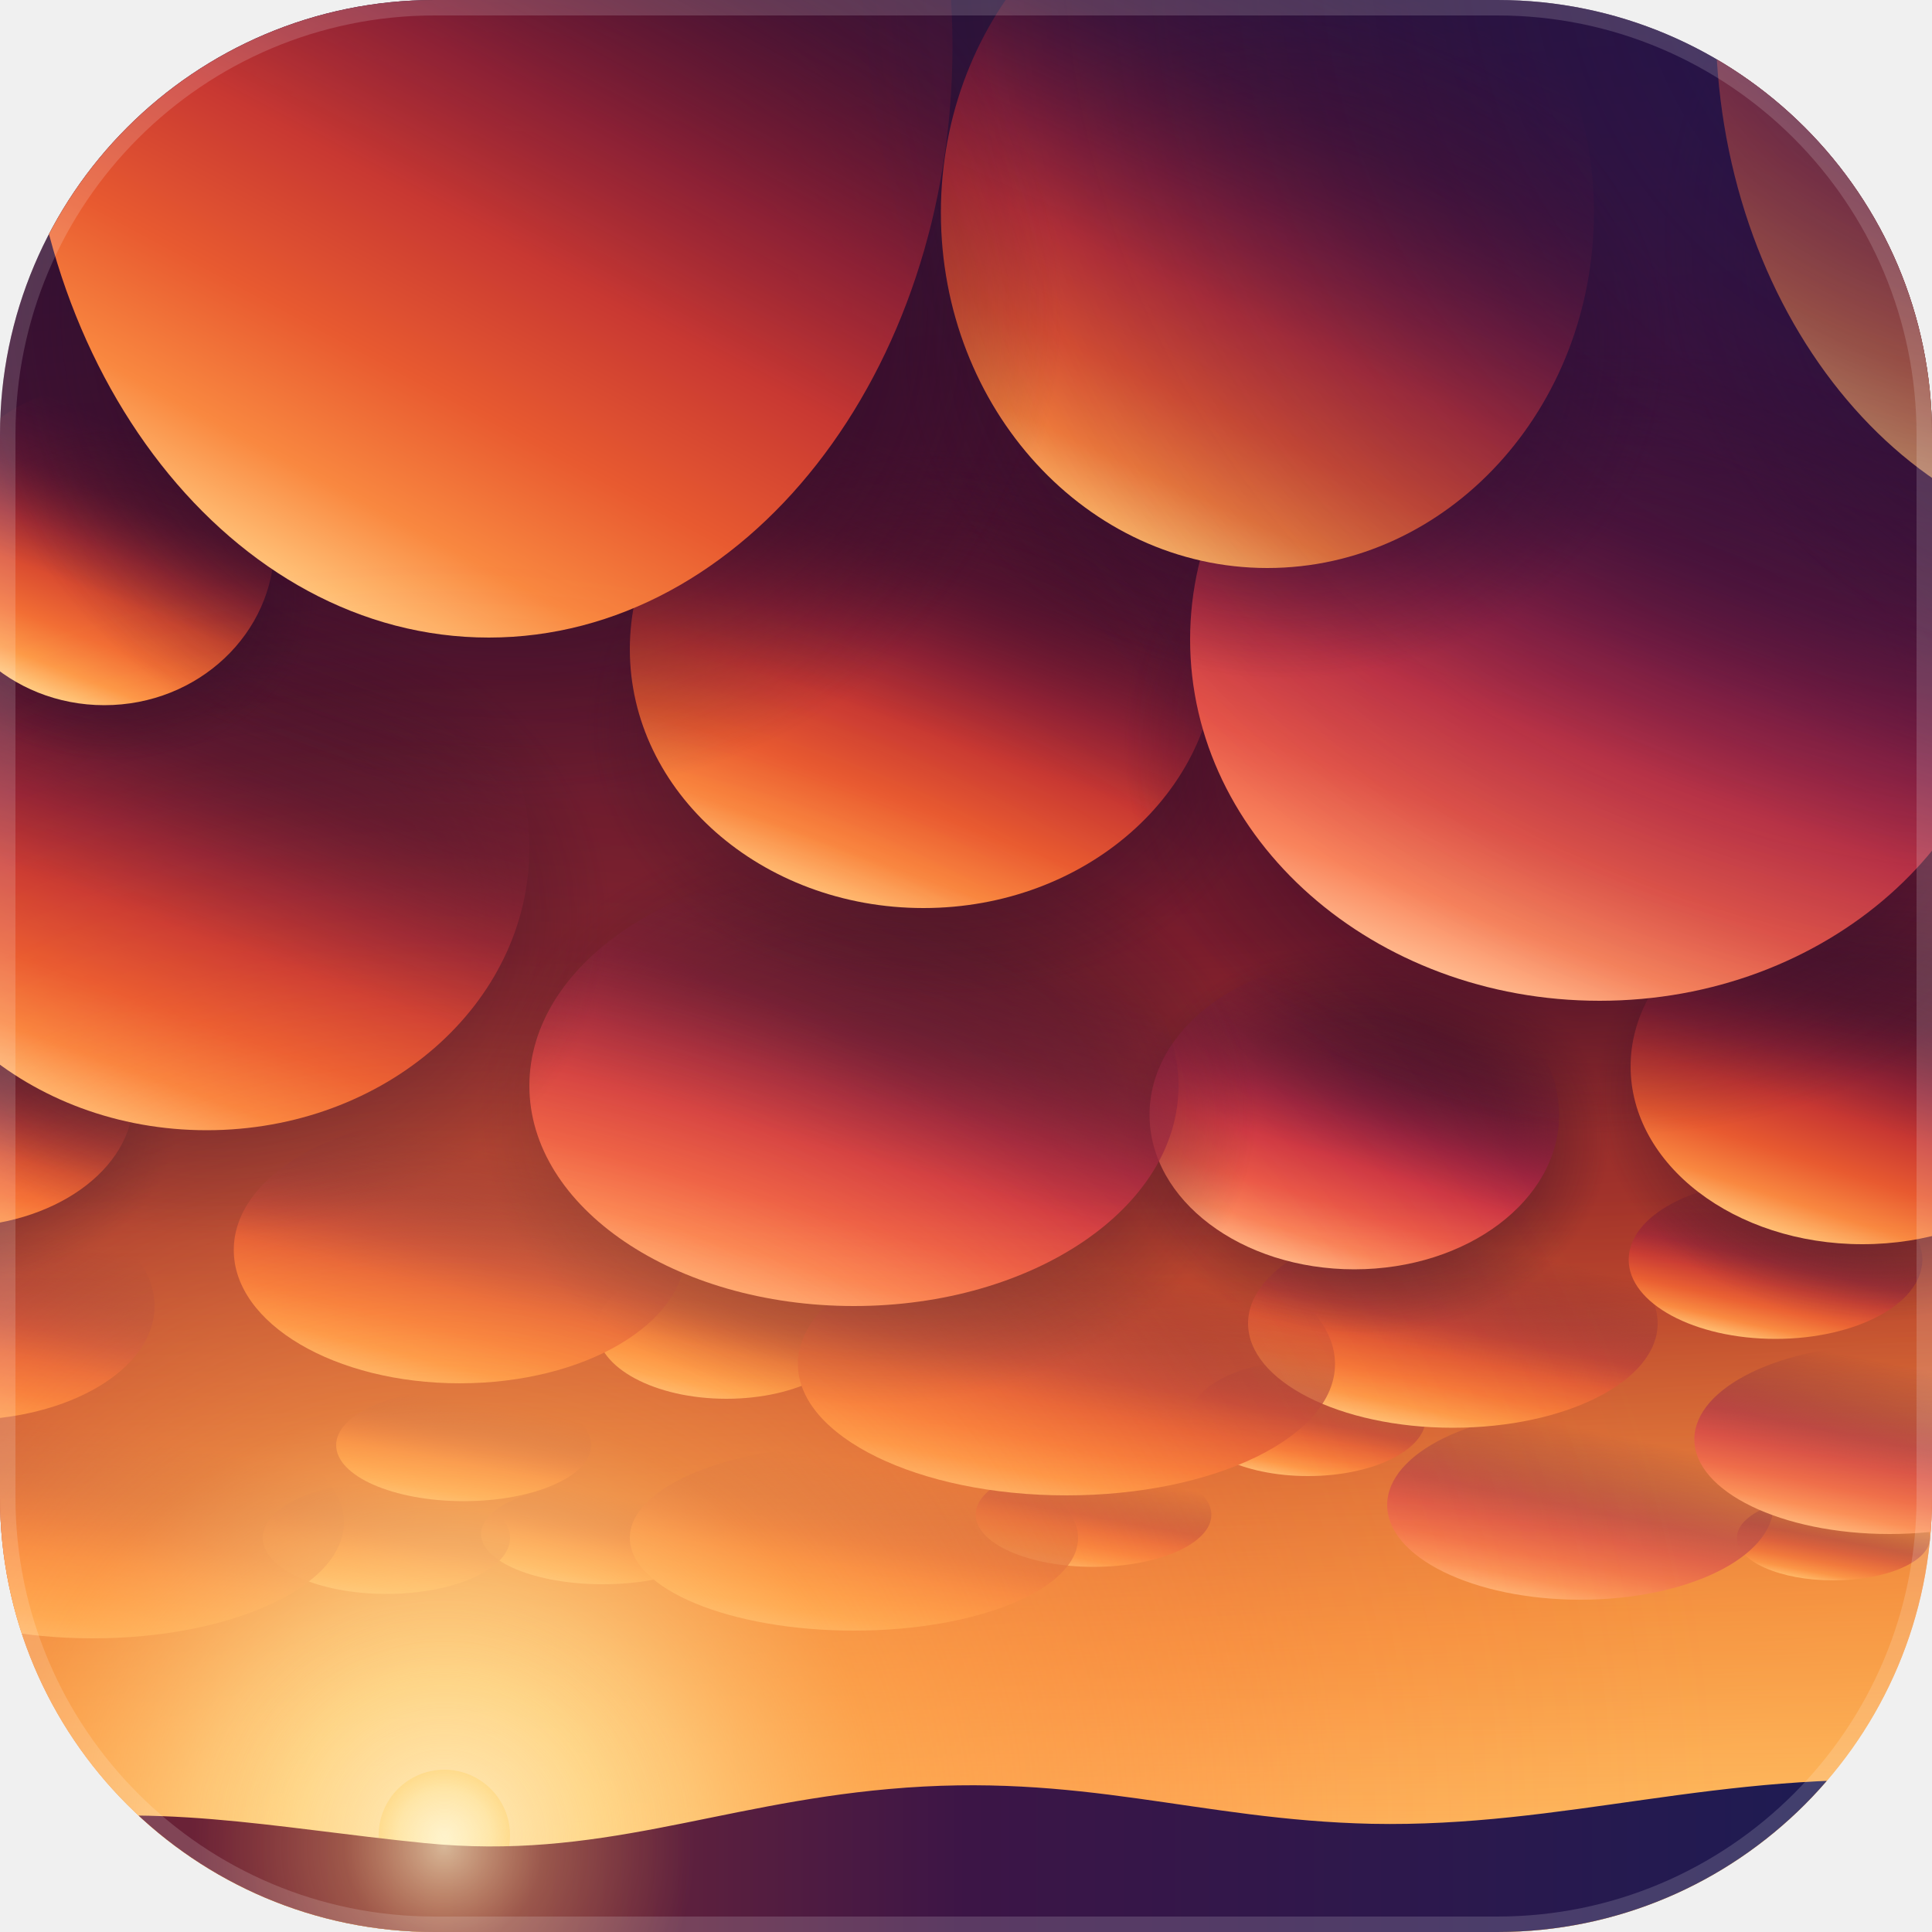
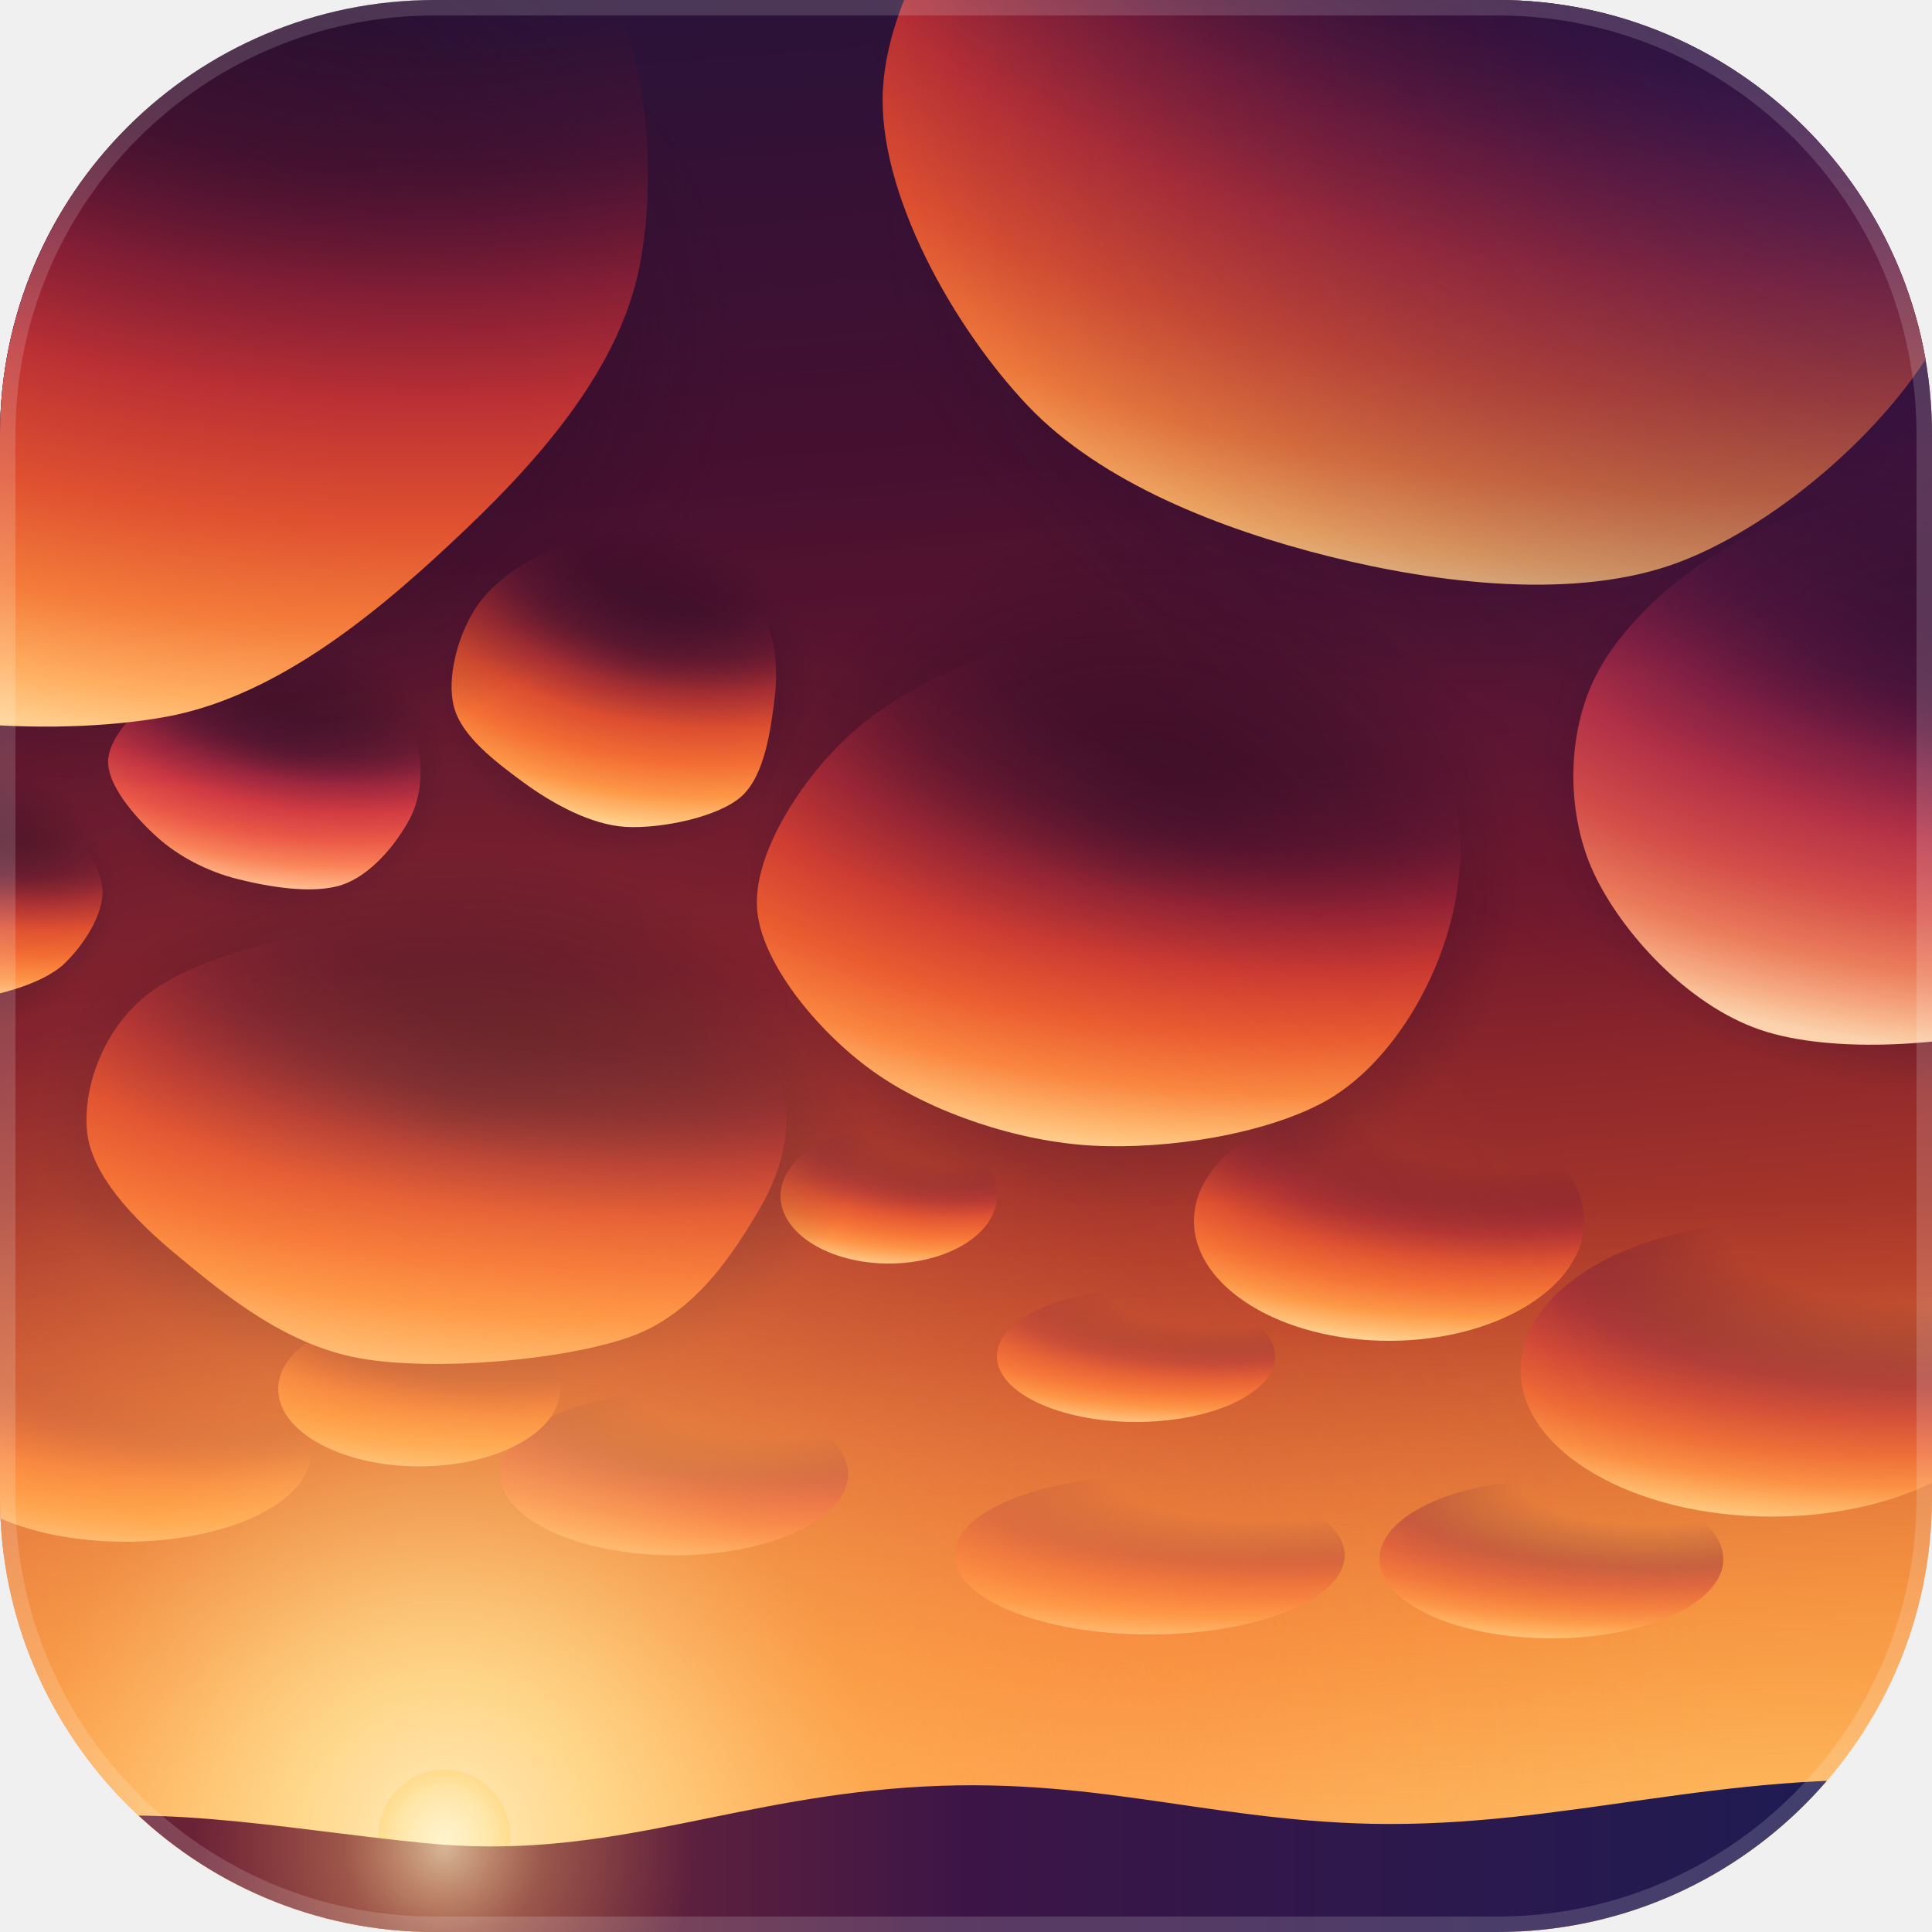
<svg xmlns="http://www.w3.org/2000/svg" viewBox="0 0 100 100">
  <defs>
    <clipPath id="ic">
      <rect width="100" height="100" rx="22.5" />
    </clipPath>
    <linearGradient id="is" x1=".42" y1="0" x2=".5" y2="1">
      <stop offset="0" stop-color="#2a1238" />
      <stop offset="0.24" stop-color="#461030" />
      <stop offset="0.5" stop-color="#74192c" />
      <stop offset="0.7" stop-color="#b23c2a" />
      <stop offset="0.86" stop-color="#ee8236" />
      <stop offset="1" stop-color="#ffbc5c" />
    </linearGradient>
-     <linearGradient id="ib0" x1=".72" y1="0" x2=".3" y2="1">
-       <stop offset="0.16" stop-color="#4a1232" stop-opacity="0" />
-       <stop offset="0.36" stop-color="#641634" stop-opacity="0.4" />
-       <stop offset="0.52" stop-color="#8e2036" stop-opacity="0.86" />
-       <stop offset="0.64" stop-color="#bb3034" stop-opacity="1" />
+     <radialGradient id="ib0" cx=".8" cy="0" r="1.03" gradientTransform="translate(.8 0) scale(1.45 1) translate(-.8 0)">
+       <stop offset="0.27" stop-color="#4a1232" stop-opacity="0" />
+       <stop offset="0.42" stop-color="#641634" stop-opacity="0.4" />
+       <stop offset="0.54" stop-color="#8e2036" stop-opacity="0.86" />
+       <stop offset="0.65" stop-color="#bb3034" stop-opacity="1" />
      <stop offset="0.77" stop-color="#de5030" stop-opacity="1" />
-       <stop offset="0.88" stop-color="#f47c3a" stop-opacity="1" />
-       <stop offset="0.96" stop-color="#ffb062" stop-opacity="1" />
+       <stop offset="0.875" stop-color="#f47c3a" stop-opacity="1" />
+       <stop offset="0.955" stop-color="#ffb062" stop-opacity="1" />
      <stop offset="1" stop-color="#ffd08e" stop-opacity="1" />
-     </linearGradient>
-     <linearGradient id="ik0" x1=".72" y1="0" x2=".3" y2="1">
-       <stop offset="0.52" stop-color="#8e2036" stop-opacity="0" />
-       <stop offset="0.64" stop-color="#bb3034" stop-opacity="0.45" />
-       <stop offset="0.77" stop-color="#de5030" stop-opacity="0.95" />
-       <stop offset="0.88" stop-color="#f47c3a" stop-opacity="1" />
-       <stop offset="0.96" stop-color="#ffb062" stop-opacity="1" />
-       <stop offset="1" stop-color="#ffd08e" stop-opacity="1" />
-     </linearGradient>
-     <linearGradient id="ib1" x1=".72" y1="0" x2=".3" y2="1">
-       <stop offset="0.16" stop-color="#541432" stop-opacity="0" />
-       <stop offset="0.36" stop-color="#701834" stop-opacity="0.4" />
-       <stop offset="0.52" stop-color="#9c2436" stop-opacity="0.86" />
-       <stop offset="0.64" stop-color="#c83832" stop-opacity="1" />
+     </radialGradient>
+     <radialGradient id="ib1" cx=".8" cy="0" r="1.03" gradientTransform="translate(.8 0) scale(1.45 1) translate(-.8 0)">
+       <stop offset="0.27" stop-color="#541432" stop-opacity="0" />
+       <stop offset="0.42" stop-color="#701834" stop-opacity="0.4" />
+       <stop offset="0.54" stop-color="#9c2436" stop-opacity="0.86" />
+       <stop offset="0.65" stop-color="#c83832" stop-opacity="1" />
      <stop offset="0.77" stop-color="#e85a30" stop-opacity="1" />
-       <stop offset="0.88" stop-color="#f98840" stop-opacity="1" />
-       <stop offset="0.96" stop-color="#ffbe74" stop-opacity="1" />
+       <stop offset="0.875" stop-color="#f98840" stop-opacity="1" />
+       <stop offset="0.955" stop-color="#ffbe74" stop-opacity="1" />
      <stop offset="1" stop-color="#ffdc9c" stop-opacity="1" />
-     </linearGradient>
-     <linearGradient id="ik1" x1=".72" y1="0" x2=".3" y2="1">
-       <stop offset="0.52" stop-color="#9c2436" stop-opacity="0" />
-       <stop offset="0.64" stop-color="#c83832" stop-opacity="0.45" />
-       <stop offset="0.77" stop-color="#e85a30" stop-opacity="0.95" />
-       <stop offset="0.88" stop-color="#f98840" stop-opacity="1" />
-       <stop offset="0.96" stop-color="#ffbe74" stop-opacity="1" />
-       <stop offset="1" stop-color="#ffdc9c" stop-opacity="1" />
-     </linearGradient>
-     <linearGradient id="ib2" x1=".72" y1="0" x2=".3" y2="1">
-       <stop offset="0.16" stop-color="#641834" stop-opacity="0" />
-       <stop offset="0.36" stop-color="#842036" stop-opacity="0.4" />
-       <stop offset="0.52" stop-color="#b03034" stop-opacity="0.86" />
-       <stop offset="0.64" stop-color="#da4c30" stop-opacity="1" />
+     </radialGradient>
+     <radialGradient id="ib2" cx=".8" cy="0" r="1.03" gradientTransform="translate(.8 0) scale(1.45 1) translate(-.8 0)">
+       <stop offset="0.27" stop-color="#641834" stop-opacity="0" />
+       <stop offset="0.42" stop-color="#842036" stop-opacity="0.4" />
+       <stop offset="0.54" stop-color="#b03034" stop-opacity="0.86" />
+       <stop offset="0.65" stop-color="#da4c30" stop-opacity="1" />
      <stop offset="0.77" stop-color="#f26e34" stop-opacity="1" />
-       <stop offset="0.88" stop-color="#fd9a48" stop-opacity="1" />
-       <stop offset="0.96" stop-color="#ffca80" stop-opacity="1" />
+       <stop offset="0.875" stop-color="#fd9a48" stop-opacity="1" />
+       <stop offset="0.955" stop-color="#ffca80" stop-opacity="1" />
      <stop offset="1" stop-color="#ffe6ac" stop-opacity="1" />
-     </linearGradient>
-     <linearGradient id="ik2" x1=".72" y1="0" x2=".3" y2="1">
-       <stop offset="0.52" stop-color="#b03034" stop-opacity="0" />
-       <stop offset="0.64" stop-color="#da4c30" stop-opacity="0.45" />
-       <stop offset="0.77" stop-color="#f26e34" stop-opacity="0.95" />
-       <stop offset="0.88" stop-color="#fd9a48" stop-opacity="1" />
-       <stop offset="0.96" stop-color="#ffca80" stop-opacity="1" />
-       <stop offset="1" stop-color="#ffe6ac" stop-opacity="1" />
-     </linearGradient>
-     <linearGradient id="ib3" x1=".72" y1="0" x2=".3" y2="1">
-       <stop offset="0.16" stop-color="#8a2a36" stop-opacity="0" />
-       <stop offset="0.36" stop-color="#a43836" stop-opacity="0.4" />
-       <stop offset="0.52" stop-color="#d05232" stop-opacity="0.86" />
-       <stop offset="0.64" stop-color="#ee7236" stop-opacity="1" />
+     </radialGradient>
+     <radialGradient id="ib3" cx=".8" cy="0" r="1.03" gradientTransform="translate(.8 0) scale(1.45 1) translate(-.8 0)">
+       <stop offset="0.27" stop-color="#8a2a36" stop-opacity="0" />
+       <stop offset="0.42" stop-color="#a43836" stop-opacity="0.4" />
+       <stop offset="0.54" stop-color="#d05232" stop-opacity="0.86" />
+       <stop offset="0.65" stop-color="#ee7236" stop-opacity="1" />
      <stop offset="0.77" stop-color="#fb9442" stop-opacity="1" />
-       <stop offset="0.88" stop-color="#ffb65c" stop-opacity="1" />
-       <stop offset="0.96" stop-color="#ffd890" stop-opacity="1" />
+       <stop offset="0.875" stop-color="#ffb65c" stop-opacity="1" />
+       <stop offset="0.955" stop-color="#ffd890" stop-opacity="1" />
      <stop offset="1" stop-color="#fff0c4" stop-opacity="1" />
-     </linearGradient>
-     <linearGradient id="ik3" x1=".72" y1="0" x2=".3" y2="1">
-       <stop offset="0.52" stop-color="#d05232" stop-opacity="0" />
-       <stop offset="0.64" stop-color="#ee7236" stop-opacity="0.45" />
-       <stop offset="0.77" stop-color="#fb9442" stop-opacity="0.95" />
-       <stop offset="0.88" stop-color="#ffb65c" stop-opacity="1" />
-       <stop offset="0.96" stop-color="#ffd890" stop-opacity="1" />
-       <stop offset="1" stop-color="#fff0c4" stop-opacity="1" />
-     </linearGradient>
-     <linearGradient id="ibr" x1=".72" y1="0" x2=".3" y2="1">
-       <stop offset="0.16" stop-color="#56143a" stop-opacity="0" />
-       <stop offset="0.36" stop-color="#74183e" stop-opacity="0.4" />
-       <stop offset="0.52" stop-color="#a22442" stop-opacity="0.86" />
-       <stop offset="0.64" stop-color="#cc3644" stop-opacity="1" />
+     </radialGradient>
+     <radialGradient id="ibr" cx=".8" cy="0" r="1.03" gradientTransform="translate(.8 0) scale(1.45 1) translate(-.8 0)">
+       <stop offset="0.27" stop-color="#56143a" stop-opacity="0" />
+       <stop offset="0.42" stop-color="#74183e" stop-opacity="0.4" />
+       <stop offset="0.54" stop-color="#a22442" stop-opacity="0.86" />
+       <stop offset="0.65" stop-color="#cc3644" stop-opacity="1" />
      <stop offset="0.77" stop-color="#e85648" stop-opacity="1" />
-       <stop offset="0.88" stop-color="#f9845c" stop-opacity="1" />
-       <stop offset="0.96" stop-color="#ffb68a" stop-opacity="1" />
+       <stop offset="0.875" stop-color="#f9845c" stop-opacity="1" />
+       <stop offset="0.955" stop-color="#ffb68a" stop-opacity="1" />
      <stop offset="1" stop-color="#ffd6ae" stop-opacity="1" />
-     </linearGradient>
-     <linearGradient id="ikr" x1=".72" y1="0" x2=".3" y2="1">
-       <stop offset="0.52" stop-color="#a22442" stop-opacity="0" />
-       <stop offset="0.64" stop-color="#cc3644" stop-opacity="0.45" />
-       <stop offset="0.77" stop-color="#e85648" stop-opacity="0.95" />
-       <stop offset="0.88" stop-color="#f9845c" stop-opacity="1" />
-       <stop offset="0.96" stop-color="#ffb68a" stop-opacity="1" />
-       <stop offset="1" stop-color="#ffd6ae" stop-opacity="1" />
-     </linearGradient>
+     </radialGradient>
    <radialGradient id="ia">
      <stop offset="0" stop-color="#220a26" stop-opacity="0.78" />
      <stop offset="0.6" stop-color="#2e0c26" stop-opacity="0.46" />
      <stop offset="1" stop-color="#2e0c26" stop-opacity="0" />
    </radialGradient>
    <radialGradient id="iu" gradientUnits="userSpaceOnUse" cx="23" cy="95" r="66">
      <stop offset="0" stop-color="#fff8d8" stop-opacity="1" />
      <stop offset="0.12" stop-color="#ffe296" stop-opacity="0.92" />
      <stop offset="0.34" stop-color="#ffa24c" stop-opacity="0.5" />
      <stop offset="0.7" stop-color="#ff7038" stop-opacity="0.12" />
      <stop offset="1" stop-color="#ff7038" stop-opacity="0" />
    </radialGradient>
    <linearGradient id="iz" x1="0" y1="0" x2="0" y2="1">
      <stop offset="0.62" stop-color="#ff9a48" stop-opacity="0" />
      <stop offset="0.86" stop-color="#ffae52" stop-opacity="0.5" />
      <stop offset="1" stop-color="#ffc870" stop-opacity="0.8" />
    </linearGradient>
    <linearGradient id="il" x1="0" y1="0" x2="1" y2="0">
      <stop offset="0" stop-color="#5e1c38" />
      <stop offset="0.23" stop-color="#7a2a36" />
      <stop offset="0.5" stop-color="#3c1546" />
      <stop offset="1" stop-color="#1a1c54" />
    </linearGradient>
    <radialGradient id="id">
      <stop offset="0" stop-color="#fffdf0" stop-opacity="1" />
      <stop offset="0.7" stop-color="#fff0b4" stop-opacity="1" />
      <stop offset="1" stop-color="#ffe08a" stop-opacity="0.9" />
    </radialGradient>
    <radialGradient id="ie">
      <stop offset="0" stop-color="#fff2c0" stop-opacity="0.7" />
      <stop offset="0.4" stop-color="#ffc878" stop-opacity="0.3" />
      <stop offset="1" stop-color="#ffa050" stop-opacity="0" />
    </radialGradient>
    <radialGradient id="iv" gradientUnits="userSpaceOnUse" cx="104" cy="-4" r="60">
      <stop offset="0" stop-color="#141a5c" stop-opacity="0.8" />
      <stop offset="0.5" stop-color="#241452" stop-opacity="0.34" />
      <stop offset="1" stop-color="#241452" stop-opacity="0" />
    </radialGradient>
  </defs>
  <g clip-path="url(#ic)">
    <rect class="mm-sky" width="100" height="100" fill="url(#is)" />
    <g class="mm-field">
-       <g class="mm-p mm-far" style="transform-origin:94.9px 73.8px;--d:1.83s;--f:3.14s;--u:13.37s;--x:-1.65px">
-         <ellipse cx="94.9" cy="79.6" rx="5" ry="2.2" fill="url(#ib1)" />
+       <g class="mm-p mm-far" style="transform-origin:80.3px 70.7px;--d:2.24s;--f:2.6s;--u:13.65s;--x:-1.53px">
+         <ellipse cx="80.3" cy="80.7" rx="8.9" ry="4.1" fill="url(#ib1)" />
      </g>
-       <g class="mm-p mm-far" style="transform-origin:31.2px 72.9px;--d:0.48s;--f:2.24s;--u:14.34s;--x:-1.31px">
-         <ellipse cx="31.2" cy="79.4" rx="6.3" ry="2.6" fill="url(#ib3)" />
+       <g class="mm-p mm-far" style="transform-origin:59.5px 70.1px;--d:1.4s;--f:3.26s;--u:10.54s;--x:1.03px">
+         <ellipse cx="59.5" cy="80.5" rx="10.1" ry="4.1" fill="url(#ib2)" />
      </g>
-       <g class="mm-p mm-far" style="transform-origin:20px 72.7px;--d:0.11s;--f:3.05s;--u:10.38s;--x:1.72px">
-         <ellipse cx="20" cy="79.6" rx="6.4" ry="2.9" fill="url(#ib3)" />
+       <g class="mm-p mm-far" style="transform-origin:34.9px 65.9px;--d:0.1s;--f:2.68s;--u:12.49s;--x:1.58px">
+         <ellipse cx="34.9" cy="76.3" rx="9" ry="4.2" fill="url(#ibr)" />
      </g>
-       <g class="mm-p mm-far" style="transform-origin:56.6px 72px;--d:1.33s;--f:3.21s;--u:10.13s;--x:1.67px">
-         <ellipse cx="56.6" cy="78.4" rx="6.1" ry="2.7" fill="url(#ib2)" />
+       <g class="mm-p mm-far" style="transform-origin:6.5px 63.4px;--d:1.26s;--f:2.84s;--u:13.84s;--x:-1.9px">
+         <ellipse cx="6.5" cy="75.2" rx="9.6" ry="4.6" fill="url(#ib3)" />
      </g>
-       <g class="mm-p mm-far" style="transform-origin:44.2px 67.3px;--d:0.38s;--f:3.08s;--u:10.49s;--x:-1.05px">
-         <ellipse cx="44.2" cy="79.6" rx="11.6" ry="4.8" fill="url(#ib3)" />
+       <g class="mm-p mm-far" style="transform-origin:21.7px 63.3px;--d:0.42s;--f:2.41s;--u:14.72s;--x:-2.17px">
+         <ellipse cx="21.7" cy="71.9" rx="7.3" ry="4" fill="url(#ib3)" />
      </g>
-       <g class="mm-p mm-far" style="transform-origin:81.8px 66.5px;--d:2.14s;--f:3.01s;--u:14.76s;--x:1.72px">
-         <ellipse cx="81.8" cy="77.9" rx="10" ry="4.9" fill="url(#ibr)" />
+       <g class="mm-p mm-far" style="transform-origin:58.8px 62.9px;--d:1.38s;--f:2.59s;--u:15.79s;--x:-1.15px">
+         <ellipse cx="58.8" cy="70.2" rx="7.2" ry="3.4" fill="url(#ib2)" />
      </g>
-       <g class="mm-p mm-far" style="transform-origin:24px 68.1px;--d:0.35s;--f:2.88s;--u:11s;--x:-2.07px">
-         <ellipse cx="24" cy="74.8" rx="6.6" ry="2.9" fill="url(#ib3)" />
+       <g class="mm-p mm-far" style="transform-origin:91.7px 55.4px;--d:1.81s;--f:2.56s;--u:12.58s;--x:1.36px">
+         <ellipse cx="91.7" cy="70.9" rx="13" ry="7.6" fill="url(#ib1)" />
      </g>
-       <g class="mm-p mm-far" style="transform-origin:4.8px 63.7px;--d:0.91s;--f:2.63s;--u:14.36s;--x:1.92px">
-         <ellipse cx="4.8" cy="78.8" rx="13" ry="6" fill="url(#ib3)" />
+       <g class="mm-p mm-far" style="transform-origin:46px 55.6px;--d:0.69s;--f:2.27s;--u:14.65s;--x:-1.48px">
+         <ellipse cx="46" cy="61.9" rx="5.6" ry="3.5" fill="url(#ib2)" />
      </g>
-       <g class="mm-p mm-far" style="transform-origin:67.7px 67px;--d:2.02s;--f:2.43s;--u:14.74s;--x:1.86px">
-         <ellipse cx="67.7" cy="73.4" rx="6.1" ry="3" fill="url(#ib2)" />
+       <g class="mm-p mm-far" style="transform-origin:71.9px 51.7px;--d:1.57s;--f:2.91s;--u:9.44s;--x:1.93px">
+         <ellipse cx="71.9" cy="63.2" rx="10.1" ry="6.2" fill="url(#ib2)" />
      </g>
-       <g class="mm-p mm-far" style="transform-origin:97.8px 64.3px;--d:2.06s;--f:3.06s;--u:11.59s;--x:1.02px">
-         <ellipse cx="97.8" cy="74.5" rx="10.1" ry="4.9" fill="url(#ibr)" />
-       </g>
-       <g class="mm-p mm-far" style="transform-origin:37.6px 61.6px;--d:0.1s;--f:2.53s;--u:10.48s;--x:1.34px">
-         <ellipse cx="37.6" cy="68.8" rx="6.7" ry="3.6" fill="url(#ib3)" />
-       </g>
-       <g class="mm-p mm-far" style="transform-origin:75.2px 57.4px;--d:1.89s;--f:2.46s;--u:12.36s;--x:2px">
-         <ellipse cx="75.2" cy="68.5" rx="10.6" ry="5.4" fill="url(#ib2)" />
-       </g>
-       <g class="mm-p mm-far" style="transform-origin:55.2px 55.7px;--d:0.83s;--f:3.18s;--u:12.88s;--x:2.16px">
-         <ellipse cx="55.2" cy="70.6" rx="13.9" ry="6.8" fill="url(#ib2)" />
-       </g>
-       <g class="mm-p mm-far" style="transform-origin:-1.9px 56px;--d:1.69s;--f:2.69s;--u:13.13s;--x:1.47px">
-         <ellipse cx="-1.9" cy="67.6" rx="9.9" ry="5.9" fill="url(#ib2)" />
-       </g>
-       <g class="mm-p mm-far" style="transform-origin:91.9px 57.3px;--d:1.97s;--f:3.03s;--u:15.49s;--x:-1.39px">
-         <ellipse cx="91.9" cy="65.2" rx="7.6" ry="4.1" fill="url(#ib1)" />
-       </g>
-       <g class="mm-p mm-far" style="transform-origin:23.8px 51.2px;--d:0.65s;--f:2.57s;--u:15.57s;--x:-1.94px">
-         <ellipse cx="23.8" cy="64.7" rx="11.7" ry="6.9" fill="url(#ib2)" />
-       </g>
-       <g class="mm-p" style="transform-origin:-2.4px 47.5px;--d:1.54s;--f:2.88s;--u:13.68s;--x:0.53px;--t:7.24s;--y:-0.83px;--s:-0.17;--k:4.2deg">
+       <g class="mm-p" style="transform-origin:22.9px 41px;--d:1.14s;--f:3.64s;--u:12.76s;--x:-1.26px;--t:7.86s;--y:1.79px;--s:0.14;--k:-5.5deg">
        <g class="mm-q">
-           <ellipse cx="-2" cy="57.9" rx="11.2" ry="8.4" fill="url(#ia)" />
-           <ellipse cx="-2.4" cy="56.9" rx="9.3" ry="6.6" fill="url(#ib2)" />
+           <ellipse cx="23.4" cy="58.2" rx="21.4" ry="14.1" fill="url(#ia)" />
+           <path d="M40.2 55.6C41.2 57.8 40.6 60.4 39.3 62.6S36 68 32.6 69.2S22.5 71 18.6 70.3S11.5 66.9 9.2 65S4.7 60.8 4.5 58.5S5.4 53 8 51.2S15.9 48.1 20.1 47.8S29.8 48.1 33.2 49.4S39.2 53.4 40.2 55.6Z" fill="url(#ib2)" />
        </g>
      </g>
-       <g class="mm-p" style="transform-origin:70.1px 46.3px;--d:1.5s;--f:3.04s;--u:9.31s;--x:0.72px;--t:9.07s;--y:1.12px;--s:0.17;--k:4.5deg">
+       <g class="mm-p" style="transform-origin:-2.7px 37.6px;--d:1.29s;--f:2.75s;--u:14.56s;--x:-0.35px;--t:7.95s;--y:0.62px;--s:0.15;--k:-2.5deg">
        <g class="mm-q">
-           <ellipse cx="70.6" cy="58.9" rx="12.7" ry="10.2" fill="url(#ia)" />
-           <ellipse cx="70.1" cy="57.7" rx="10.6" ry="8" fill="url(#ibr)" />
+           <ellipse cx="-2.4" cy="46.3" rx="8.4" ry="7.2" fill="url(#ia)" />
+           <path d="M3.2 50C2.1 50.9 0.3 51.4 -1.3 51.7S-4.9 52 -6.3 51.4S-9.4 49.7 -10 48.5S-10.5 45.4 -9.9 44.2S-8 41.7 -6.6 41S-3.2 40.2 -1.6 40.3S1.8 41.2 2.9 42.2S5.2 44.7 5.3 46S4.3 49 3.2 50Z" fill="url(#ib2)" />
        </g>
      </g>
-       <g class="mm-p" style="transform-origin:96.4px 41.8px;--d:2.19s;--f:2.89s;--u:11.6s;--x:-0.51px;--t:11.32s;--y:0.82px;--s:0.18;--k:-2.3deg">
+       <g class="mm-p" style="transform-origin:14.1px 30.8px;--d:1.7s;--f:3.18s;--u:11.31s;--x:0.34px;--t:9.71s;--y:-0.62px;--s:-0.13;--k:3.4deg">
        <g class="mm-q">
-           <ellipse cx="97" cy="56.5" rx="14.4" ry="11.9" fill="url(#ia)" />
-           <ellipse cx="96.4" cy="55.2" rx="12" ry="9.2" fill="url(#ib1)" />
+           <ellipse cx="14.4" cy="40" rx="8.7" ry="7.5" fill="url(#ia)" />
+           <path d="M18.7 34.4C20 35.1 21.1 36.8 21.5 38.1S21.9 41.1 21.2 42.4S19.2 45.3 17.7 45.8S13.9 45.9 12.3 45.5S9.2 44.3 8.1 43.3S5.5 40.6 5.6 39.3S7.4 36.3 8.7 35.5S11.8 34.1 13.4 34S17.3 33.7 18.7 34.4Z" fill="url(#ibr)" />
        </g>
      </g>
-       <g class="mm-p" style="transform-origin:44.2px 38.5px;--d:0.92s;--f:3.18s;--u:11.47s;--x:0.6px;--t:11.24s;--y:-2.32px;--s:-0.18;--k:3deg">
+       <g class="mm-p" style="transform-origin:58px 23.3px;--d:1.04s;--f:3.44s;--u:10.28s;--x:0.6px;--t:7.32s;--y:-2.08px;--s:-0.17;--k:3.1deg">
        <g class="mm-q">
-           <ellipse cx="44.9" cy="57.5" rx="20.2" ry="15.3" fill="url(#ia)" />
-           <ellipse cx="44.2" cy="56.2" rx="16.8" ry="11.4" fill="url(#ibr)" />
+           <ellipse cx="58.7" cy="45" rx="20.2" ry="17.7" fill="url(#ia)" />
+           <path d="M68.6 57C65.5 58.7 60.5 59.5 56.6 59.3S48.3 57.6 45.4 55.6S39.5 50 39.2 47.2S41.3 40.6 43.7 38.3S49.7 34.2 53.4 33.2S62.4 31.5 65.9 32.5S73.1 37 74.6 39.7S75.7 46.1 74.7 49S71.6 55.3 68.6 57Z" fill="url(#ib1)" />
        </g>
      </g>
-       <g class="mm-p" style="transform-origin:10.7px 26.9px;--d:1.35s;--f:3.47s;--u:10.95s;--x:-1.3px;--t:11.41s;--y:1.56px;--s:0.19;--k:-2deg">
+       <g class="mm-p" style="transform-origin:32.2px 25px;--d:2.25s;--f:2.65s;--u:10.56s;--x:-0.52px;--t:7.61s;--y:-1.03px;--s:-0.1;--k:-5.4deg">
        <g class="mm-q">
-           <ellipse cx="11.5" cy="47.4" rx="20.1" ry="16.6" fill="url(#ia)" />
-           <ellipse cx="10.7" cy="43.9" rx="16.7" ry="14.6" fill="url(#ib1)" />
+           <ellipse cx="32.5" cy="35.6" rx="9.7" ry="8.6" fill="url(#ia)" />
+           <path d="M35.1 27.5C36.9 28 38.5 29.9 39.3 31.3S40.3 34.5 40.1 36.1S39.6 40.1 38.4 41.2S34.2 42.9 32.4 42.8S28.6 41.6 27.1 40.5S23.9 38.1 23.5 36.6S23.7 32.9 24.6 31.5S27.3 28.9 29.1 28.2S33.4 27 35.1 27.5Z" fill="url(#ib2)" />
        </g>
      </g>
-       <g class="mm-p" style="transform-origin:47.8px 19.8px;--d:1.53s;--f:3.22s;--u:13.16s;--x:0.77px;--t:7.84s;--y:1.22px;--s:0.19;--k:3.4deg">
+       <g class="mm-p" style="transform-origin:100.2px 19.9px;--d:2.14s;--f:3.39s;--u:15.32s;--x:-0.91px;--t:10.85s;--y:1.96px;--s:0.12;--k:-2.8deg">
        <g class="mm-q">
-           <ellipse cx="48.5" cy="37.5" rx="18.3" ry="14.3" fill="url(#ia)" />
-           <ellipse cx="47.8" cy="33.6" rx="15.2" ry="13.4" fill="url(#ib1)" />
+           <ellipse cx="100.9" cy="40.1" rx="21.4" ry="16.5" fill="url(#ia)" />
+           <path d="M90 28C93.3 26.2 97.9 25 102.1 25S112.4 26 115.3 28.2S119.8 35.1 119.6 38.1S116.3 44.1 113.9 46.6S108.6 51.9 104.9 53S94.9 54.6 91.1 53.3S83.9 48.2 82.5 45.2S81.1 38.3 82.4 35.4S86.8 29.7 90 28Z" fill="url(#ibr)" />
        </g>
      </g>
-       <g class="mm-p" style="transform-origin:5.4px 20.1px;--d:1.63s;--f:2.9s;--u:14.26s;--x:-0.27px;--t:6.83s;--y:1.18px;--s:0.09;--k:-2.6deg">
+       <g class="mm-p" style="transform-origin:5.5px -12px;--d:2.36s;--f:3.4s;--u:10.58s;--x:1.34px;--t:9.15s;--y:1.7px;--s:0.12;--k:3.9deg">
        <g class="mm-q">
-           <ellipse cx="5.9" cy="30.8" rx="10.6" ry="8.7" fill="url(#ia)" />
-           <ellipse cx="5.4" cy="28.2" rx="8.8" ry="8.3" fill="url(#ib2)" />
+           <ellipse cx="6.5" cy="17.1" rx="32.1" ry="23.8" fill="url(#ia)" />
+           <path d="M30.1 -3.1C33.5 1.3 34.1 8.7 33.1 13.8S28.2 23.5 24.1 27.4S14.6 36 8.6 37.1S-7.2 37.6 -12.2 34.5S-20.5 24 -21.5 18.7S-21 7.7 -18.5 3S-12.1 -6.9 -6.9 -9.6S6.6 -13.9 12.8 -12.8S26.7 -7.5 30.1 -3.1Z" fill="url(#ib0)" />
        </g>
      </g>
-       <g class="mm-p" style="transform-origin:82.8px 13px;--d:1.07s;--f:3.68s;--u:14.3s;--x:-1.22px;--t:7.57s;--y:-2.83px;--s:-0.17;--k:-5.9deg">
+       <g class="mm-p" style="transform-origin:74.7px -17.9px;--d:2.52s;--f:3.45s;--u:13.43s;--x:0.99px;--t:9.87s;--y:2.29px;--s:0.15;--k:3.4deg">
        <g class="mm-q">
-           <ellipse cx="83.7" cy="38.3" rx="25.5" ry="20.4" fill="url(#ia)" />
-           <ellipse cx="82.8" cy="33.1" rx="21.2" ry="18.7" fill="url(#ibr)" />
-         </g>
-       </g>
-       <g class="mm-p" style="transform-origin:65.6px -3.5px;--d:1.95s;--f:2.92s;--u:10.76s;--x:0.68px;--t:8.08s;--y:1.9px;--s:0.11;--k:2.8deg">
-         <g class="mm-q">
-           <ellipse cx="66.5" cy="17.9" rx="20.3" ry="17.3" fill="url(#ia)" />
-           <ellipse cx="65.6" cy="11" rx="16.9" ry="18.4" fill="url(#ib0)" />
-         </g>
-       </g>
-       <g class="mm-p" style="transform-origin:25.3px -15.3px;--d:1.77s;--f:3.31s;--u:14.24s;--x:1.97px;--t:6.85s;--y:3.09px;--s:0.14;--k:3.1deg">
-         <g class="mm-q">
-           <ellipse cx="26.5" cy="16.1" rx="28.8" ry="25.4" fill="url(#ia)" />
-           <ellipse cx="25.3" cy="2.4" rx="24" ry="30.6" fill="url(#ib1)" />
-         </g>
-       </g>
-       <g class="mm-p" style="transform-origin:110.7px -17.3px;--d:0.88s;--f:3.54s;--u:10.94s;--x:-1.57px;--t:10.52s;--y:-1.83px;--s:-0.14;--k:-3.1deg">
-         <g class="mm-q">
-           <ellipse cx="111.8" cy="12.3" rx="26.3" ry="23.9" fill="url(#ia)" />
-           <ellipse cx="110.7" cy="1" rx="21.9" ry="27.2" fill="url(#ib0)" />
+           <ellipse cx="75.7" cy="11.7" rx="30.4" ry="24.1" fill="url(#ia)" />
+           <path d="M100.8 -0.8C102.7 4.4 103.1 11.9 100.7 16.8S92.2 27.1 86.9 29.1S74.4 30.2 68.8 28.8S57 25 53.2 21S45.4 10 45.7 4.6S50.5 -7.4 54.9 -11.1S66 -17 71.8 -17.5S84.5 -16.9 89.4 -14.1S98.9 -6 100.8 -0.8Z" fill="url(#ib0)" />
        </g>
      </g>
    </g>
    <rect class="mm-haze" width="100" height="100" fill="url(#iz)" />
    <g class="mm-sun">
      <circle cx="23" cy="95" r="66" fill="url(#iu)" />
      <circle cx="23" cy="95" r="3.4" fill="url(#id)" />
    </g>
    <path class="mm-land" d="M0 94.5C8 93.2 14 94.6 22 95.4C31 96.3 37 93.4 46 92.6C56 91.7 62 94.2 71 94.4C81 94.6 89 91.6 100 92.2V100H0Z" fill="url(#il)" />
    <circle class="mm-flare" cx="23" cy="95.6" r="13" fill="url(#ie)" />
    <circle class="mm-vig" cx="104" cy="-4" r="78" fill="url(#iv)" />
    <rect x=".4" y=".4" width="99.2" height="99.2" rx="22.1" fill="none" stroke="#fff" stroke-opacity=".16" stroke-width=".8" />
  </g>
</svg>
